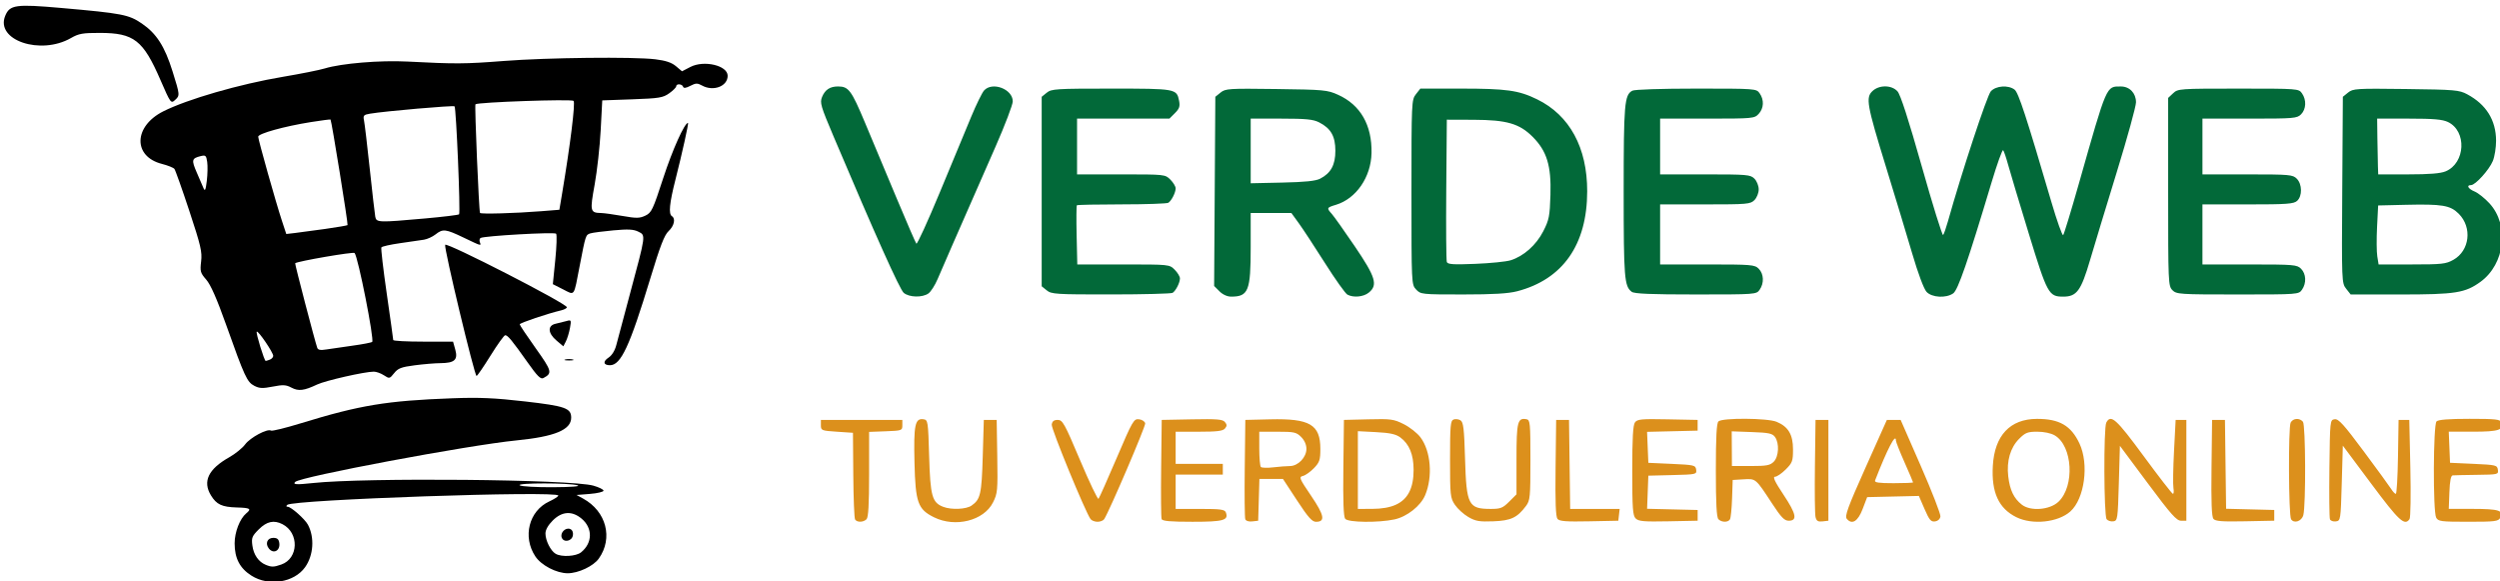
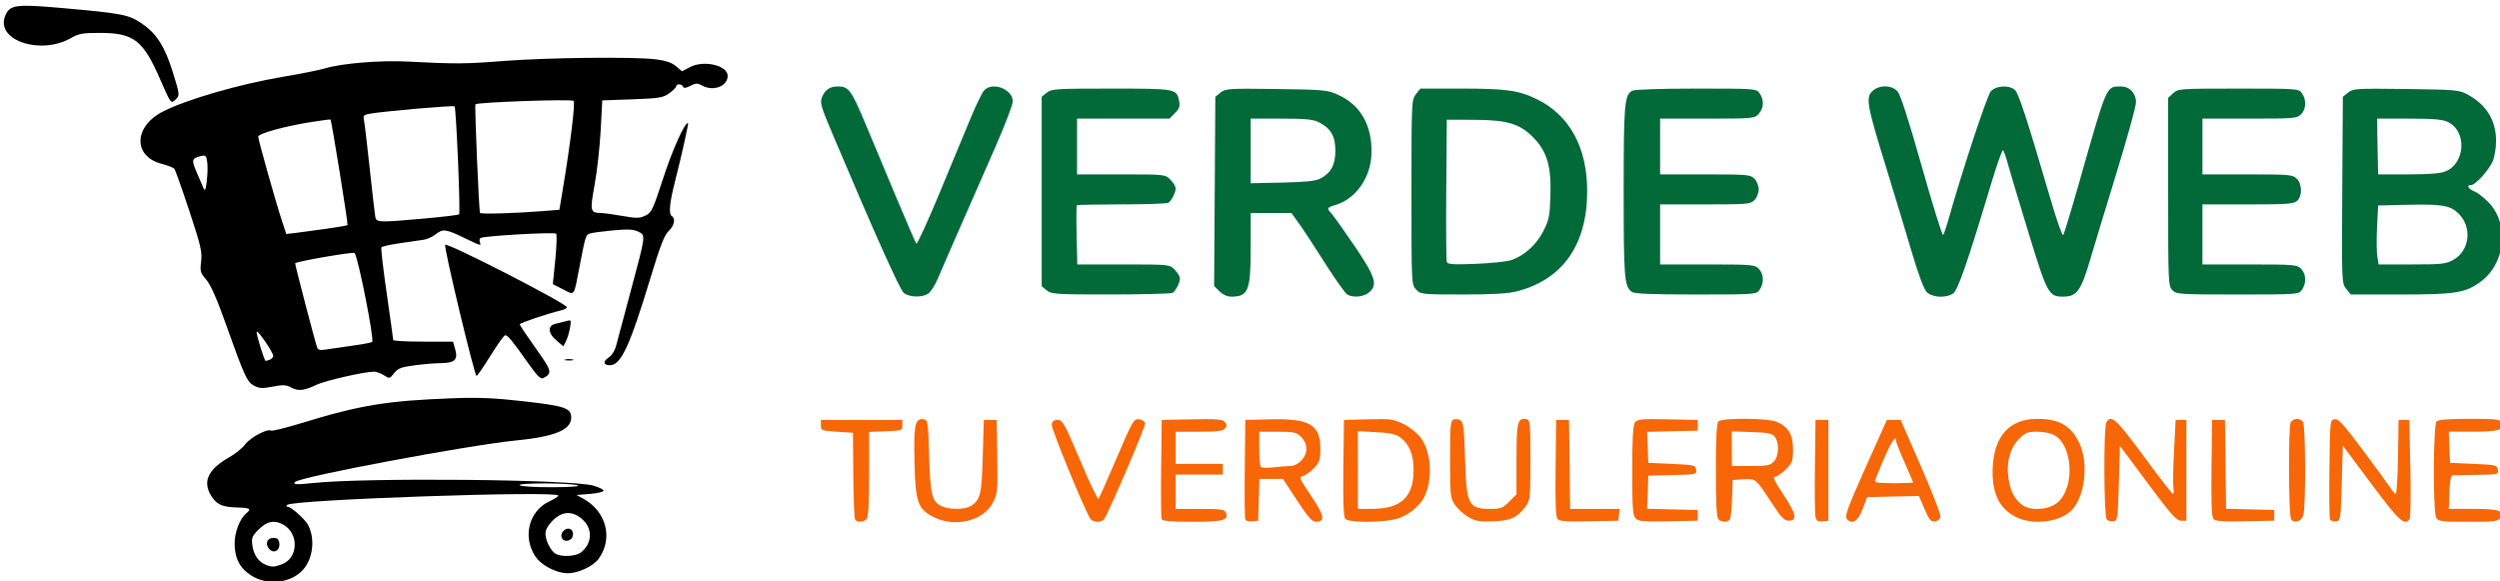
<svg xmlns="http://www.w3.org/2000/svg" width="1165.793" height="270.594" viewBox="0 0 308.449 71.595" version="1.1" id="svg1" xml:space="preserve">
  <defs id="defs1" />
  <g id="layer1" transform="translate(-131.25,-13.36783)" style="display:inline">
    <g id="g1" transform="translate(4.226391,-95.2859)">
-       <path id="path164" style="display:inline;fill:#dc901c" d="m 232.563,172.741 c -0.099,-0.16 -0.198,-2.631 -0.22,-5.49 l -0.04,-5.199 -1.979,-0.132 c -1.899,-0.127 -1.979,-0.159 -1.979,-0.794 v -0.661 h 5.027 5.027 v 0.661 c 0,0.642 -0.06,0.664 -2.051,0.739 l -2.051,0.077 v 5.228 c 0,3.713 -0.092,5.32 -0.318,5.545 -0.397,0.397 -1.18,0.412 -1.419,0.026 z m 9.746,-0.263 c -1.998,-0.989 -2.292,-1.813 -2.411,-6.745 -0.112,-4.642 0.064,-5.499 1.1,-5.351 0.562,0.08 0.581,0.205 0.71,4.593 0.144,4.902 0.366,5.69 1.751,6.217 1.011,0.384 2.823,0.302 3.48,-0.158 1.104,-0.773 1.246,-1.399 1.384,-6.072 l 0.132,-4.498 h 0.794 0.794 l 0.072,4.498 c 0.067,4.228 0.036,4.569 -0.529,5.689 -1.133,2.246 -4.647,3.128 -7.275,1.827 z m 19.322,0.223 c -0.627,-0.831 -4.866,-11.14 -4.793,-11.657 0.06,-0.42 0.265,-0.58 0.74,-0.58 0.602,0 0.834,0.417 2.758,4.968 1.155,2.733 2.18,4.876 2.277,4.763 0.097,-0.113 1.109,-2.385 2.247,-5.048 1.968,-4.603 2.104,-4.838 2.752,-4.763 0.375,0.044 0.718,0.27 0.762,0.503 0.067,0.352 -4.387,10.755 -5.057,11.813 -0.115,0.182 -0.486,0.331 -0.823,0.331 -0.337,0 -0.726,-0.149 -0.863,-0.331 z m 8.77,-0.006 c -0.071,-0.185 -0.097,-3.013 -0.058,-6.284 l 0.071,-5.947 3.732,-0.073 c 3.086,-0.06 3.79,-0.003 4.067,0.331 0.268,0.323 0.269,0.484 0.006,0.801 -0.256,0.308 -0.972,0.397 -3.207,0.397 h -2.878 v 1.984 1.984 h 2.91 2.91 v 0.661 0.661 h -2.91 -2.91 v 2.117 2.117 h 3.014 c 2.54,0 3.04,0.068 3.18,0.43 0.373,0.973 -0.282,1.157 -4.118,1.157 -2.735,0 -3.713,-0.086 -3.809,-0.337 z m 10.326,0.018 c -0.075,-0.195 -0.104,-3.031 -0.065,-6.302 l 0.071,-5.947 3.064,-0.074 c 4.894,-0.118 6.197,0.649 6.197,3.648 0,1.359 -0.097,1.652 -0.786,2.372 -0.433,0.451 -1.042,0.885 -1.353,0.963 -0.531,0.133 -0.467,0.29 0.997,2.45 1.636,2.413 1.786,3.21 0.605,3.21 -0.485,0 -0.976,-0.554 -2.347,-2.646 l -1.734,-2.646 h -1.452 -1.452 l -0.076,2.58 -0.076,2.58 -0.729,0.084 c -0.431,0.05 -0.785,-0.061 -0.865,-0.271 z m 5.509,-6.558 c 1.008,-0.003 2.038,-1.075 2.038,-2.119 0,-0.516 -0.24,-1.058 -0.649,-1.467 -0.588,-0.588 -0.863,-0.649 -2.91,-0.649 h -2.261 v 2.073 c 0,1.14 0.089,2.164 0.198,2.276 0.109,0.112 0.794,0.133 1.521,0.046 0.728,-0.086 1.656,-0.158 2.063,-0.159 z m 6.828,6.513 c -0.211,-0.255 -0.281,-2.14 -0.231,-6.284 l 0.071,-5.92 3.021,-0.075 c 2.789,-0.069 3.125,-0.024 4.366,0.598 0.739,0.37 1.666,1.1 2.058,1.622 1.282,1.703 1.54,4.848 0.584,7.133 -0.557,1.333 -2.242,2.664 -3.794,2.997 -1.988,0.426 -5.699,0.383 -6.076,-0.071 z m 6.241,-1.739 c 1.496,-0.679 2.198,-2.054 2.198,-4.303 -4.7e-4,-1.894 -0.534,-3.191 -1.647,-4.008 -0.546,-0.4 -1.272,-0.558 -2.977,-0.647 l -2.255,-0.118 v 4.796 4.796 l 1.786,-0.006 c 1.18,-0.004 2.162,-0.177 2.895,-0.509 z m 8.953,1.513 c -0.578,-0.335 -1.322,-1.012 -1.654,-1.504 -0.572,-0.849 -0.603,-1.14 -0.603,-5.627 0,-4.137 0.054,-4.753 0.433,-4.898 0.238,-0.091 0.625,-0.045 0.86,0.103 0.356,0.224 0.449,1.008 0.559,4.738 0.169,5.725 0.409,6.19 3.184,6.19 1.202,0 1.475,-0.109 2.266,-0.9 l 0.9,-0.9 v -4.36 c 0,-4.596 0.133,-5.12 1.244,-4.905 0.438,0.085 0.476,0.488 0.476,5.03 0,4.575 -0.04,4.992 -0.546,5.668 -1.085,1.452 -1.853,1.813 -4.036,1.896 -1.728,0.066 -2.19,-0.014 -3.083,-0.532 z m 11.006,0.233 c -0.219,-0.264 -0.288,-2.082 -0.237,-6.291 l 0.071,-5.92 h 0.794 0.794 l 0.071,5.49 0.071,5.49 h 3.055 3.055 l -0.084,0.728 -0.084,0.728 -3.6,0.073 c -2.835,0.058 -3.665,-0.006 -3.908,-0.298 z m 9.65,-0.052 c -0.36,-0.36 -0.423,-1.234 -0.423,-5.91 0,-3.991 0.091,-5.611 0.333,-5.942 0.292,-0.4 0.785,-0.446 4.035,-0.381 l 3.702,0.074 v 0.661 0.661 l -3.12,0.075 -3.12,0.075 0.078,1.91 0.078,1.91 2.91,0.132 c 2.757,0.125 2.915,0.163 2.994,0.719 0.081,0.572 0.011,0.588 -2.91,0.661 l -2.994,0.075 -0.077,2.042 -0.077,2.042 3.12,0.075 3.12,0.075 v 0.661 0.661 l -3.612,0.073 c -3.024,0.061 -3.681,0.005 -4.035,-0.35 z m 10.213,0.091 c -0.227,-0.227 -0.318,-1.94 -0.318,-6.032 0,-4.092 0.09,-5.805 0.318,-6.032 0.461,-0.461 6.058,-0.424 7.187,0.047 1.44,0.601 2.02,1.579 2.02,3.401 0,1.442 -0.078,1.656 -0.9,2.478 -0.495,0.495 -1.091,0.9 -1.325,0.9 -0.307,0 -0.013,0.62 1.056,2.225 1.575,2.367 1.74,3.199 0.636,3.199 -0.53,0 -0.927,-0.41 -2.045,-2.117 -2.049,-3.127 -1.996,-3.082 -3.535,-2.99 l -1.332,0.08 -0.077,2.28 c -0.042,1.254 -0.16,2.415 -0.262,2.58 -0.243,0.393 -1.023,0.384 -1.424,-0.018 z m 6.826,-7.091 c 0.63,-0.63 0.714,-2.292 0.154,-3.058 -0.316,-0.432 -0.769,-0.528 -2.857,-0.603 l -2.481,-0.09 0.012,2.14 0.012,2.14 2.315,2.8e-4 c 1.963,2.3e-4 2.396,-0.08 2.844,-0.529 z m 5.16,6.83 c -0.083,-0.337 -0.117,-3.172 -0.075,-6.301 l 0.075,-5.689 h 0.794 0.794 v 6.218 6.218 l -0.718,0.083 c -0.566,0.065 -0.75,-0.047 -0.869,-0.529 z m 3.856,0.206 c -0.273,-0.329 0.125,-1.416 2.309,-6.297 l 2.64,-5.898 h 0.851 0.851 l 2.489,5.689 c 1.369,3.129 2.458,5.927 2.419,6.218 -0.042,0.319 -0.306,0.563 -0.665,0.614 -0.502,0.071 -0.704,-0.166 -1.295,-1.529 l -0.7,-1.614 -3.191,0.074 -3.191,0.074 -0.554,1.455 c -0.586,1.541 -1.319,1.994 -1.965,1.215 z m 8.182,-4.489 c 0,-0.054 -0.476,-1.172 -1.058,-2.483 -0.582,-1.311 -1.058,-2.517 -1.058,-2.679 0,-0.997 -1.055,1.023 -2.574,4.931 -0.097,0.25 0.461,0.331 2.281,0.331 1.325,0 2.41,-0.044 2.41,-0.099 z m 12.754,4.298 c -2.189,-1.084 -3.098,-3.065 -2.908,-6.341 0.217,-3.749 2.129,-5.783 5.443,-5.792 2.768,-0.007 4.214,0.829 5.252,3.038 1.202,2.558 0.625,6.831 -1.132,8.39 -1.518,1.348 -4.678,1.682 -6.655,0.704 z m 5.2,-1.914 c 2.022,-1.938 1.744,-6.875 -0.461,-8.178 -0.466,-0.275 -1.321,-0.457 -2.149,-0.457 -1.203,0 -1.484,0.109 -2.251,0.876 -1.085,1.085 -1.566,2.744 -1.344,4.637 0.199,1.692 0.685,2.707 1.672,3.485 1.076,0.849 3.466,0.657 4.532,-0.363 z m 5.938,2.159 c -0.344,-0.436 -0.382,-11.277 -0.042,-11.919 0.566,-1.068 1.214,-0.485 4.631,4.158 1.87,2.542 3.487,4.625 3.592,4.63 0.105,0.005 0.135,-0.319 0.065,-0.719 -0.07,-0.4 -0.037,-2.454 0.073,-4.564 l 0.2,-3.836 h 0.661 0.661 v 6.218 6.218 h -0.661 c -0.549,0 -1.247,-0.786 -4.101,-4.619 l -3.44,-4.619 -0.132,4.619 c -0.127,4.432 -0.155,4.622 -0.685,4.698 -0.304,0.043 -0.674,-0.076 -0.823,-0.265 z m 13.183,-0.039 c -0.219,-0.264 -0.288,-2.082 -0.237,-6.291 l 0.071,-5.92 h 0.794 0.794 l 0.071,5.481 0.071,5.481 2.971,0.075 2.971,0.075 v 0.661 0.661 l -3.6,0.073 c -2.835,0.058 -3.665,-0.006 -3.908,-0.298 z m 9.583,0.041 c -0.307,-0.475 -0.353,-11.346 -0.051,-11.921 0.29,-0.552 1.099,-0.607 1.517,-0.103 0.33,0.398 0.37,10.298 0.046,11.517 -0.202,0.762 -1.144,1.078 -1.512,0.508 z m 4.797,-0.003 c -0.075,-0.195 -0.104,-3.031 -0.065,-6.302 0.071,-5.894 0.076,-5.948 0.651,-6.03 0.476,-0.068 1.123,0.647 3.595,3.969 1.658,2.228 3.182,4.319 3.386,4.647 0.204,0.327 0.459,0.595 0.566,0.595 0.107,0 0.227,-2.054 0.267,-4.564 l 0.072,-4.564 h 0.661 0.661 l 0.132,5.953 c 0.073,3.274 0.028,6.102 -0.099,6.284 -0.61,0.874 -1.282,0.254 -4.73,-4.366 l -3.506,-4.696 -0.132,4.63 c -0.13,4.557 -0.142,4.632 -0.729,4.715 -0.328,0.047 -0.658,-0.075 -0.733,-0.271 z m 13.113,-0.194 c -0.405,-0.757 -0.366,-11.461 0.044,-11.871 0.217,-0.217 1.505,-0.318 4.073,-0.318 3.224,0 3.779,0.061 3.92,0.43 0.358,0.934 -0.309,1.157 -3.46,1.157 h -3.022 l 0.078,1.918 0.078,1.918 2.91,0.132 c 2.77,0.126 2.914,0.161 2.995,0.728 0.083,0.582 0.024,0.596 -2.58,0.628 -1.465,0.018 -2.813,0.048 -2.995,0.066 -0.226,0.023 -0.355,0.683 -0.408,2.084 l -0.077,2.051 h 3.001 c 3.192,0 3.826,0.208 3.35,1.099 -0.235,0.439 -0.634,0.489 -3.947,0.489 -3.373,0 -3.709,-0.043 -3.959,-0.512 z" />
+       <path id="path164" style="display:inline;fill:#f76707" d="m 232.563,172.741 c -0.099,-0.16 -0.198,-2.631 -0.22,-5.49 l -0.04,-5.199 -1.979,-0.132 c -1.899,-0.127 -1.979,-0.159 -1.979,-0.794 v -0.661 h 5.027 5.027 v 0.661 c 0,0.642 -0.06,0.664 -2.051,0.739 l -2.051,0.077 v 5.228 c 0,3.713 -0.092,5.32 -0.318,5.545 -0.397,0.397 -1.18,0.412 -1.419,0.026 z m 9.746,-0.263 c -1.998,-0.989 -2.292,-1.813 -2.411,-6.745 -0.112,-4.642 0.064,-5.499 1.1,-5.351 0.562,0.08 0.581,0.205 0.71,4.593 0.144,4.902 0.366,5.69 1.751,6.217 1.011,0.384 2.823,0.302 3.48,-0.158 1.104,-0.773 1.246,-1.399 1.384,-6.072 l 0.132,-4.498 h 0.794 0.794 l 0.072,4.498 c 0.067,4.228 0.036,4.569 -0.529,5.689 -1.133,2.246 -4.647,3.128 -7.275,1.827 z m 19.322,0.223 c -0.627,-0.831 -4.866,-11.14 -4.793,-11.657 0.06,-0.42 0.265,-0.58 0.74,-0.58 0.602,0 0.834,0.417 2.758,4.968 1.155,2.733 2.18,4.876 2.277,4.763 0.097,-0.113 1.109,-2.385 2.247,-5.048 1.968,-4.603 2.104,-4.838 2.752,-4.763 0.375,0.044 0.718,0.27 0.762,0.503 0.067,0.352 -4.387,10.755 -5.057,11.813 -0.115,0.182 -0.486,0.331 -0.823,0.331 -0.337,0 -0.726,-0.149 -0.863,-0.331 z m 8.77,-0.006 c -0.071,-0.185 -0.097,-3.013 -0.058,-6.284 l 0.071,-5.947 3.732,-0.073 c 3.086,-0.06 3.79,-0.003 4.067,0.331 0.268,0.323 0.269,0.484 0.006,0.801 -0.256,0.308 -0.972,0.397 -3.207,0.397 h -2.878 v 1.984 1.984 h 2.91 2.91 v 0.661 0.661 h -2.91 -2.91 v 2.117 2.117 h 3.014 c 2.54,0 3.04,0.068 3.18,0.43 0.373,0.973 -0.282,1.157 -4.118,1.157 -2.735,0 -3.713,-0.086 -3.809,-0.337 z m 10.326,0.018 c -0.075,-0.195 -0.104,-3.031 -0.065,-6.302 l 0.071,-5.947 3.064,-0.074 c 4.894,-0.118 6.197,0.649 6.197,3.648 0,1.359 -0.097,1.652 -0.786,2.372 -0.433,0.451 -1.042,0.885 -1.353,0.963 -0.531,0.133 -0.467,0.29 0.997,2.45 1.636,2.413 1.786,3.21 0.605,3.21 -0.485,0 -0.976,-0.554 -2.347,-2.646 l -1.734,-2.646 h -1.452 -1.452 l -0.076,2.58 -0.076,2.58 -0.729,0.084 c -0.431,0.05 -0.785,-0.061 -0.865,-0.271 z m 5.509,-6.558 c 1.008,-0.003 2.038,-1.075 2.038,-2.119 0,-0.516 -0.24,-1.058 -0.649,-1.467 -0.588,-0.588 -0.863,-0.649 -2.91,-0.649 h -2.261 v 2.073 c 0,1.14 0.089,2.164 0.198,2.276 0.109,0.112 0.794,0.133 1.521,0.046 0.728,-0.086 1.656,-0.158 2.063,-0.159 z m 6.828,6.513 c -0.211,-0.255 -0.281,-2.14 -0.231,-6.284 l 0.071,-5.92 3.021,-0.075 c 2.789,-0.069 3.125,-0.024 4.366,0.598 0.739,0.37 1.666,1.1 2.058,1.622 1.282,1.703 1.54,4.848 0.584,7.133 -0.557,1.333 -2.242,2.664 -3.794,2.997 -1.988,0.426 -5.699,0.383 -6.076,-0.071 z m 6.241,-1.739 c 1.496,-0.679 2.198,-2.054 2.198,-4.303 -4.7e-4,-1.894 -0.534,-3.191 -1.647,-4.008 -0.546,-0.4 -1.272,-0.558 -2.977,-0.647 l -2.255,-0.118 v 4.796 4.796 l 1.786,-0.006 c 1.18,-0.004 2.162,-0.177 2.895,-0.509 z m 8.953,1.513 c -0.578,-0.335 -1.322,-1.012 -1.654,-1.504 -0.572,-0.849 -0.603,-1.14 -0.603,-5.627 0,-4.137 0.054,-4.753 0.433,-4.898 0.238,-0.091 0.625,-0.045 0.86,0.103 0.356,0.224 0.449,1.008 0.559,4.738 0.169,5.725 0.409,6.19 3.184,6.19 1.202,0 1.475,-0.109 2.266,-0.9 l 0.9,-0.9 v -4.36 c 0,-4.596 0.133,-5.12 1.244,-4.905 0.438,0.085 0.476,0.488 0.476,5.03 0,4.575 -0.04,4.992 -0.546,5.668 -1.085,1.452 -1.853,1.813 -4.036,1.896 -1.728,0.066 -2.19,-0.014 -3.083,-0.532 z m 11.006,0.233 c -0.219,-0.264 -0.288,-2.082 -0.237,-6.291 l 0.071,-5.92 h 0.794 0.794 l 0.071,5.49 0.071,5.49 h 3.055 3.055 l -0.084,0.728 -0.084,0.728 -3.6,0.073 c -2.835,0.058 -3.665,-0.006 -3.908,-0.298 z m 9.65,-0.052 c -0.36,-0.36 -0.423,-1.234 -0.423,-5.91 0,-3.991 0.091,-5.611 0.333,-5.942 0.292,-0.4 0.785,-0.446 4.035,-0.381 l 3.702,0.074 v 0.661 0.661 l -3.12,0.075 -3.12,0.075 0.078,1.91 0.078,1.91 2.91,0.132 c 2.757,0.125 2.915,0.163 2.994,0.719 0.081,0.572 0.011,0.588 -2.91,0.661 l -2.994,0.075 -0.077,2.042 -0.077,2.042 3.12,0.075 3.12,0.075 v 0.661 0.661 l -3.612,0.073 c -3.024,0.061 -3.681,0.005 -4.035,-0.35 z m 10.213,0.091 c -0.227,-0.227 -0.318,-1.94 -0.318,-6.032 0,-4.092 0.09,-5.805 0.318,-6.032 0.461,-0.461 6.058,-0.424 7.187,0.047 1.44,0.601 2.02,1.579 2.02,3.401 0,1.442 -0.078,1.656 -0.9,2.478 -0.495,0.495 -1.091,0.9 -1.325,0.9 -0.307,0 -0.013,0.62 1.056,2.225 1.575,2.367 1.74,3.199 0.636,3.199 -0.53,0 -0.927,-0.41 -2.045,-2.117 -2.049,-3.127 -1.996,-3.082 -3.535,-2.99 l -1.332,0.08 -0.077,2.28 c -0.042,1.254 -0.16,2.415 -0.262,2.58 -0.243,0.393 -1.023,0.384 -1.424,-0.018 z m 6.826,-7.091 c 0.63,-0.63 0.714,-2.292 0.154,-3.058 -0.316,-0.432 -0.769,-0.528 -2.857,-0.603 l -2.481,-0.09 0.012,2.14 0.012,2.14 2.315,2.8e-4 c 1.963,2.3e-4 2.396,-0.08 2.844,-0.529 z m 5.16,6.83 c -0.083,-0.337 -0.117,-3.172 -0.075,-6.301 l 0.075,-5.689 h 0.794 0.794 v 6.218 6.218 l -0.718,0.083 c -0.566,0.065 -0.75,-0.047 -0.869,-0.529 z m 3.856,0.206 c -0.273,-0.329 0.125,-1.416 2.309,-6.297 l 2.64,-5.898 h 0.851 0.851 l 2.489,5.689 c 1.369,3.129 2.458,5.927 2.419,6.218 -0.042,0.319 -0.306,0.563 -0.665,0.614 -0.502,0.071 -0.704,-0.166 -1.295,-1.529 l -0.7,-1.614 -3.191,0.074 -3.191,0.074 -0.554,1.455 c -0.586,1.541 -1.319,1.994 -1.965,1.215 z m 8.182,-4.489 c 0,-0.054 -0.476,-1.172 -1.058,-2.483 -0.582,-1.311 -1.058,-2.517 -1.058,-2.679 0,-0.997 -1.055,1.023 -2.574,4.931 -0.097,0.25 0.461,0.331 2.281,0.331 1.325,0 2.41,-0.044 2.41,-0.099 z m 12.754,4.298 c -2.189,-1.084 -3.098,-3.065 -2.908,-6.341 0.217,-3.749 2.129,-5.783 5.443,-5.792 2.768,-0.007 4.214,0.829 5.252,3.038 1.202,2.558 0.625,6.831 -1.132,8.39 -1.518,1.348 -4.678,1.682 -6.655,0.704 z m 5.2,-1.914 c 2.022,-1.938 1.744,-6.875 -0.461,-8.178 -0.466,-0.275 -1.321,-0.457 -2.149,-0.457 -1.203,0 -1.484,0.109 -2.251,0.876 -1.085,1.085 -1.566,2.744 -1.344,4.637 0.199,1.692 0.685,2.707 1.672,3.485 1.076,0.849 3.466,0.657 4.532,-0.363 z m 5.938,2.159 c -0.344,-0.436 -0.382,-11.277 -0.042,-11.919 0.566,-1.068 1.214,-0.485 4.631,4.158 1.87,2.542 3.487,4.625 3.592,4.63 0.105,0.005 0.135,-0.319 0.065,-0.719 -0.07,-0.4 -0.037,-2.454 0.073,-4.564 l 0.2,-3.836 h 0.661 0.661 v 6.218 6.218 h -0.661 c -0.549,0 -1.247,-0.786 -4.101,-4.619 l -3.44,-4.619 -0.132,4.619 c -0.127,4.432 -0.155,4.622 -0.685,4.698 -0.304,0.043 -0.674,-0.076 -0.823,-0.265 z m 13.183,-0.039 c -0.219,-0.264 -0.288,-2.082 -0.237,-6.291 l 0.071,-5.92 h 0.794 0.794 l 0.071,5.481 0.071,5.481 2.971,0.075 2.971,0.075 v 0.661 0.661 l -3.6,0.073 c -2.835,0.058 -3.665,-0.006 -3.908,-0.298 z m 9.583,0.041 c -0.307,-0.475 -0.353,-11.346 -0.051,-11.921 0.29,-0.552 1.099,-0.607 1.517,-0.103 0.33,0.398 0.37,10.298 0.046,11.517 -0.202,0.762 -1.144,1.078 -1.512,0.508 z m 4.797,-0.003 c -0.075,-0.195 -0.104,-3.031 -0.065,-6.302 0.071,-5.894 0.076,-5.948 0.651,-6.03 0.476,-0.068 1.123,0.647 3.595,3.969 1.658,2.228 3.182,4.319 3.386,4.647 0.204,0.327 0.459,0.595 0.566,0.595 0.107,0 0.227,-2.054 0.267,-4.564 l 0.072,-4.564 h 0.661 0.661 l 0.132,5.953 c 0.073,3.274 0.028,6.102 -0.099,6.284 -0.61,0.874 -1.282,0.254 -4.73,-4.366 l -3.506,-4.696 -0.132,4.63 c -0.13,4.557 -0.142,4.632 -0.729,4.715 -0.328,0.047 -0.658,-0.075 -0.733,-0.271 z m 13.113,-0.194 c -0.405,-0.757 -0.366,-11.461 0.044,-11.871 0.217,-0.217 1.505,-0.318 4.073,-0.318 3.224,0 3.779,0.061 3.92,0.43 0.358,0.934 -0.309,1.157 -3.46,1.157 h -3.022 l 0.078,1.918 0.078,1.918 2.91,0.132 c 2.77,0.126 2.914,0.161 2.995,0.728 0.083,0.582 0.024,0.596 -2.58,0.628 -1.465,0.018 -2.813,0.048 -2.995,0.066 -0.226,0.023 -0.355,0.683 -0.408,2.084 l -0.077,2.051 h 3.001 c 3.192,0 3.826,0.208 3.35,1.099 -0.235,0.439 -0.634,0.489 -3.947,0.489 -3.373,0 -3.709,-0.043 -3.959,-0.512 z" />
      <path id="path61" style="display:inline;fill:#026939" d="m 238.57,144.787 c -0.491,-0.413 -3.515,-7.149 -8.657,-19.29 -1.599,-3.775 -1.715,-4.174 -1.419,-4.889 0.37,-0.893 0.974,-1.287 1.97,-1.287 1.297,0 1.644,0.465 3.308,4.427 0.903,2.149 2.661,6.348 3.909,9.331 1.247,2.983 2.349,5.52 2.448,5.637 0.099,0.117 1.406,-2.74 2.904,-6.35 1.498,-3.61 3.237,-7.798 3.865,-9.309 0.627,-1.51 1.343,-2.969 1.589,-3.241 1.02,-1.127 3.541,-0.169 3.541,1.344 0,0.409 -0.96,2.93 -2.134,5.603 -5.443,12.396 -6.586,15.009 -7.138,16.315 -0.326,0.77 -0.84,1.574 -1.143,1.786 -0.753,0.527 -2.371,0.486 -3.042,-0.077 z m 38.969,-0.194 -0.657,-0.657 0.074,-11.669 0.074,-11.669 0.645,-0.522 c 0.609,-0.493 0.998,-0.518 6.879,-0.439 5.912,0.079 6.306,0.116 7.633,0.715 2.761,1.247 4.192,3.743 4.122,7.187 -0.06,2.965 -1.896,5.632 -4.397,6.386 -1.142,0.344 -1.162,0.389 -0.502,1.124 0.269,0.3 1.541,2.094 2.827,3.986 2.585,3.806 2.884,4.792 1.734,5.723 -0.657,0.532 -1.889,0.648 -2.637,0.248 -0.254,-0.136 -1.504,-1.892 -2.777,-3.903 -1.273,-2.01 -2.725,-4.221 -3.227,-4.912 l -0.913,-1.257 h -2.511 -2.511 v 4.246 c 0,5.365 -0.281,6.072 -2.415,6.072 -0.482,0 -1.037,-0.253 -1.442,-0.657 z m 12.432,-13.895 c 1.322,-0.681 1.876,-1.697 1.876,-3.44 0,-1.795 -0.556,-2.767 -2.003,-3.505 -0.738,-0.376 -1.611,-0.463 -4.678,-0.463 l -3.77,-4.1e-4 v 3.988 3.988 l 3.903,-0.085 c 2.811,-0.061 4.118,-0.196 4.673,-0.482 z m 74.839,13.957 c -0.327,-0.354 -1.04,-2.259 -1.757,-4.696 -0.663,-2.256 -2.124,-7.078 -3.246,-10.716 -2.369,-7.684 -2.523,-8.553 -1.657,-9.36 0.829,-0.772 2.349,-0.756 3.075,0.034 0.369,0.402 1.346,3.417 3.003,9.267 1.35,4.77 2.535,8.58 2.633,8.467 0.098,-0.113 0.361,-0.86 0.586,-1.66 1.689,-6.022 4.839,-15.568 5.304,-16.073 0.635,-0.691 2.15,-0.798 2.93,-0.207 0.478,0.362 1.442,3.304 4.539,13.847 0.697,2.372 1.354,4.218 1.46,4.101 0.106,-0.117 0.988,-3.01 1.96,-6.43 3.474,-12.223 3.337,-11.906 5.16,-11.906 1.083,0 1.869,0.822 1.869,1.953 0,0.492 -1.058,4.332 -2.351,8.533 -1.293,4.201 -2.788,9.127 -3.324,10.946 -1.112,3.779 -1.64,4.498 -3.307,4.498 -1.793,0 -1.964,-0.314 -4.261,-7.805 -1.16,-3.784 -2.304,-7.594 -2.543,-8.467 -0.238,-0.873 -0.514,-1.68 -0.612,-1.792 -0.098,-0.113 -0.742,1.673 -1.431,3.969 -2.927,9.76 -4.144,13.28 -4.732,13.691 -0.891,0.624 -2.638,0.523 -3.299,-0.191 z m -108.587,-0.175 -0.625,-0.506 V 132.286 120.597 l 0.625,-0.506 c 0.581,-0.471 1.132,-0.506 7.953,-0.506 7.992,0 8.09,0.018 8.382,1.504 0.134,0.681 0.036,0.972 -0.514,1.521 l -0.679,0.679 h -5.701 -5.701 v 3.44 3.44 h 5.436 c 5.419,0 5.438,0.002 6.085,0.649 0.357,0.357 0.649,0.841 0.649,1.076 0,0.519 -0.502,1.511 -0.899,1.777 -0.16,0.107 -2.742,0.196 -5.737,0.198 -2.995,0.002 -5.496,0.053 -5.556,0.113 -0.061,0.06 -0.074,1.727 -0.03,3.704 l 0.081,3.595 h 5.686 c 5.684,0 5.686,2e-4 6.336,0.649 0.357,0.357 0.649,0.841 0.649,1.076 0,0.519 -0.502,1.511 -0.9,1.777 -0.16,0.107 -3.582,0.196 -7.604,0.198 -6.809,0.004 -7.356,-0.031 -7.938,-0.502 z m 45.591,-0.107 c -0.572,-0.609 -0.575,-0.672 -0.575,-12.003 0,-11.123 0.013,-11.407 0.548,-12.088 l 0.548,-0.697 h 4.972 c 5.669,0 7.164,0.21 9.447,1.327 4.012,1.962 6.186,5.959 6.176,11.355 -0.011,6.581 -3.01,10.855 -8.646,12.323 -1.094,0.285 -2.958,0.395 -6.705,0.395 -5.083,0 -5.202,-0.013 -5.765,-0.612 z m 11.655,-3.603 c 1.614,-0.498 3.164,-1.873 4.038,-3.582 0.717,-1.402 0.805,-1.847 0.887,-4.487 0.111,-3.603 -0.444,-5.415 -2.199,-7.169 -1.632,-1.632 -3.203,-2.085 -7.284,-2.099 l -3.307,-0.011 -0.07,8.597 c -0.038,4.728 -0.007,8.761 0.07,8.961 0.112,0.293 0.801,0.338 3.509,0.229 1.853,-0.074 3.813,-0.271 4.355,-0.439 z m 14.952,3.884 c -0.907,-0.688 -0.989,-1.712 -0.989,-12.347 0,-10.847 0.094,-11.941 1.069,-12.463 0.283,-0.151 3.567,-0.259 7.895,-0.259 7.358,0 7.414,0.004 7.823,0.588 0.568,0.81 0.516,1.847 -0.128,2.537 -0.523,0.562 -0.713,0.579 -6.35,0.579 h -5.811 v 3.44 3.44 h 5.556 c 5.203,0 5.59,0.034 6.085,0.529 0.294,0.294 0.529,0.882 0.529,1.323 0,0.441 -0.235,1.029 -0.529,1.323 -0.496,0.496 -0.882,0.529 -6.085,0.529 h -5.556 v 3.704 3.704 h 5.821 c 5.468,0 5.853,0.032 6.35,0.529 0.633,0.633 0.685,1.777 0.117,2.587 -0.409,0.584 -0.462,0.588 -7.887,0.588 -5.571,0 -7.586,-0.084 -7.911,-0.331 z m 66.745,-0.198 C 394.653,143.943 394.637,143.574 394.637,132.332 v -11.596 l 0.612,-0.575 c 0.599,-0.563 0.778,-0.575 8.055,-0.575 7.391,0 7.445,0.004 7.854,0.588 0.568,0.81 0.516,1.954 -0.117,2.587 -0.497,0.497 -0.882,0.529 -6.35,0.529 h -5.821 v 3.44 3.44 h 5.556 c 5.203,0 5.59,0.034 6.085,0.529 0.676,0.676 0.7,2.145 0.045,2.737 -0.418,0.378 -1.244,0.438 -6.085,0.438 h -5.602 v 3.704 3.704 h 5.821 c 5.468,0 5.853,0.032 6.35,0.529 0.633,0.633 0.685,1.777 0.117,2.587 -0.409,0.584 -0.461,0.588 -7.938,0.588 -7.173,0 -7.55,-0.025 -8.055,-0.529 z m 21.442,-0.178 c -0.549,-0.698 -0.555,-0.865 -0.482,-12.194 l 0.074,-11.487 0.645,-0.522 c 0.609,-0.493 1.001,-0.517 7.144,-0.439 6.056,0.077 6.571,0.121 7.561,0.651 2.348,1.258 3.553,3.193 3.563,5.724 0.003,0.841 -0.179,1.973 -0.404,2.514 -0.455,1.093 -2.153,2.968 -2.687,2.968 -0.617,0 -0.36,0.458 0.444,0.791 0.433,0.179 1.254,0.833 1.825,1.452 2.484,2.695 1.938,7.486 -1.105,9.691 -1.893,1.371 -3.085,1.56 -9.87,1.56 h -6.15 z m 13.236,-3.568 c 2.017,-1.134 2.349,-3.993 0.66,-5.683 -1.045,-1.045 -2.033,-1.21 -6.569,-1.103 l -3.378,0.08 -0.134,2.646 c -0.074,1.455 -0.061,3.092 0.028,3.638 l 0.161,0.992 h 4.108 c 3.718,0 4.204,-0.054 5.124,-0.571 z m -0.956,-10.916 c 2.449,-1.023 2.633,-4.972 0.282,-6.087 -0.678,-0.322 -1.778,-0.417 -4.808,-0.417 l -3.929,6.1e-4 0.03,2.447 c 0.017,1.346 0.046,2.893 0.066,3.439 l 0.036,0.992 h 3.713 c 2.604,0 3.98,-0.112 4.61,-0.375 z" />
      <path style="display:inline;fill:#000000" d="m 158.066,179.682 c -1.443,-0.915 -2.083,-2.14 -2.083,-3.989 0,-1.388 0.642,-3.045 1.436,-3.704 0.678,-0.562 0.498,-0.675 -1.15,-0.723 -1.858,-0.054 -2.519,-0.361 -3.209,-1.493 -1.052,-1.725 -0.325,-3.243 2.25,-4.696 0.748,-0.422 1.635,-1.14 1.971,-1.594 0.626,-0.847 2.745,-1.978 3.191,-1.703 0.137,0.085 1.806,-0.324 3.709,-0.909 7.273,-2.233 10.578,-2.778 18.658,-3.077 3.35,-0.124 5.22,-0.043 8.965,0.387 4.988,0.573 5.72,0.83 5.72,2.008 0,1.495 -2.024,2.335 -6.747,2.802 -5.97,0.59 -26.668,4.472 -27.32,5.125 -0.327,0.327 0.146,0.356 2.184,0.136 6.422,-0.695 31.849,-0.46 34.614,0.319 0.702,0.198 1.269,0.479 1.261,0.624 -0.008,0.146 -0.761,0.324 -1.673,0.397 l -1.658,0.132 0.81,0.444 c 2.866,1.571 3.731,4.88 1.936,7.405 -0.661,0.931 -2.522,1.809 -3.832,1.809 -1.39,0 -3.264,-0.975 -3.999,-2.08 -1.603,-2.413 -0.796,-5.612 1.711,-6.777 0.618,-0.287 1.124,-0.615 1.124,-0.728 0,-0.628 -32.756,0.497 -33.457,1.148 -0.156,0.145 -0.135,0.234 0.057,0.234 0.411,0 2.123,1.518 2.495,2.213 0.84,1.569 0.693,3.778 -0.349,5.241 -1.353,1.9 -4.489,2.397 -6.615,1.048 z m 3.681,-1.378 c 2.137,-0.745 2.226,-3.91 0.14,-4.976 -1.055,-0.539 -1.937,-0.347 -2.922,0.638 -0.839,0.839 -0.919,1.042 -0.79,2.005 0.151,1.129 0.761,2.006 1.644,2.368 0.728,0.298 0.987,0.293 1.927,-0.034 z m -1.52,-1.952 c -0.509,-0.613 -0.226,-1.336 0.522,-1.336 0.492,0 0.68,0.159 0.747,0.632 0.132,0.936 -0.695,1.396 -1.269,0.704 z m 38.522,0.444 c 1.42,-1.15 1.45,-2.982 0.068,-4.145 -1.185,-0.997 -2.427,-0.92 -3.569,0.222 -0.57,0.57 -0.9,1.156 -0.9,1.601 0,0.87 0.64,2.147 1.257,2.506 0.734,0.428 2.518,0.324 3.144,-0.183 z m -2.392,-1.813 c -0.224,-0.585 0.455,-1.284 1.032,-1.063 0.269,0.103 0.403,0.396 0.351,0.764 -0.106,0.743 -1.128,0.964 -1.384,0.299 z m 1.96,-6.449 c -0.988,-0.316 -7.633,-0.316 -7.144,0 0.218,0.141 2.064,0.246 4.101,0.234 2.261,-0.014 3.446,-0.105 3.043,-0.234 z M 162.994,156.48 c -0.668,-0.355 -1.032,-0.375 -2.306,-0.126 -1.248,0.244 -1.646,0.227 -2.277,-0.099 -0.895,-0.463 -1.193,-1.109 -3.492,-7.565 -1.132,-3.18 -1.897,-4.914 -2.441,-5.535 -0.724,-0.827 -0.778,-1.021 -0.631,-2.249 0.141,-1.177 -0.04,-1.952 -1.459,-6.239 -0.891,-2.692 -1.718,-5.02 -1.838,-5.173 -0.12,-0.153 -0.816,-0.431 -1.548,-0.619 -3.586,-0.919 -3.496,-4.629 0.157,-6.474 2.976,-1.503 9.455,-3.375 14.777,-4.269 2.183,-0.367 4.511,-0.832 5.174,-1.034 2.058,-0.626 6.83,-1.024 10.198,-0.849 5.92,0.307 7.123,0.3 11.88,-0.071 5.373,-0.419 16.017,-0.537 18.725,-0.208 1.28,0.156 2.005,0.398 2.541,0.849 l 0.75,0.631 1.031,-0.534 c 1.685,-0.873 4.603,-0.184 4.603,1.087 0,1.305 -1.77,1.974 -3.169,1.2 -0.563,-0.312 -0.767,-0.306 -1.444,0.044 -0.55,0.285 -0.818,0.317 -0.888,0.108 -0.12,-0.359 -0.85,-0.405 -0.85,-0.053 0,0.136 -0.387,0.523 -0.86,0.86 -0.773,0.552 -1.233,0.627 -4.564,0.746 l -3.704,0.132 -0.194,3.679 c -0.107,2.023 -0.443,5.047 -0.747,6.72 -0.599,3.295 -0.559,3.468 0.808,3.498 0.364,0.008 1.554,0.172 2.646,0.364 1.708,0.3 2.099,0.295 2.808,-0.042 0.761,-0.362 0.927,-0.711 2.214,-4.659 1.127,-3.457 2.622,-6.782 3.049,-6.782 0.107,0 -0.731,3.779 -1.565,7.059 -0.727,2.859 -0.852,4.183 -0.421,4.45 0.479,0.296 0.276,1.205 -0.411,1.842 -0.52,0.481 -1.042,1.832 -2.262,5.855 -2.532,8.343 -3.624,10.691 -4.972,10.691 -0.821,0 -0.905,-0.462 -0.171,-0.943 0.409,-0.268 0.776,-0.861 0.949,-1.533 0.155,-0.603 0.922,-3.477 1.704,-6.387 1.966,-7.313 1.945,-7.151 1.021,-7.613 -0.59,-0.296 -1.26,-0.331 -3.093,-0.162 -1.287,0.118 -2.561,0.285 -2.831,0.371 -0.578,0.183 -0.585,0.205 -1.309,3.965 -0.761,3.951 -0.579,3.691 -2.054,2.944 l -1.268,-0.643 0.302,-3.003 c 0.166,-1.651 0.212,-3.102 0.102,-3.224 -0.204,-0.225 -8.905,0.269 -9.326,0.53 -0.127,0.078 -0.166,0.309 -0.088,0.512 0.19,0.496 0.211,0.502 -1.995,-0.556 -2.243,-1.075 -2.566,-1.112 -3.478,-0.395 -0.372,0.292 -1.013,0.585 -1.425,0.65 -0.412,0.065 -1.734,0.258 -2.937,0.428 -1.203,0.17 -2.247,0.405 -2.319,0.522 -0.072,0.117 0.227,2.692 0.665,5.722 0.438,3.03 0.797,5.598 0.798,5.707 4.7e-4,0.109 1.662,0.198 3.693,0.198 h 3.692 l 0.276,0.992 c 0.348,1.251 -0.09,1.65 -1.823,1.662 -0.663,0.004 -2.095,0.123 -3.18,0.264 -1.665,0.216 -2.064,0.368 -2.545,0.971 -0.556,0.697 -0.588,0.704 -1.258,0.265 -0.378,-0.248 -0.941,-0.45 -1.25,-0.45 -1.12,0 -5.962,1.098 -6.996,1.586 -1.621,0.766 -2.301,0.848 -3.175,0.383 z m -2.667,-3.453 c 0.23,-0.088 0.419,-0.298 0.419,-0.467 0,-0.421 -1.863,-3.154 -2.034,-2.984 -0.135,0.135 0.932,3.611 1.107,3.611 0.049,0 0.277,-0.072 0.508,-0.161 z m 10.208,-1.725 c 1.237,-0.168 2.329,-0.378 2.427,-0.466 0.283,-0.256 -1.74,-10.479 -2.171,-10.965 -0.154,-0.175 -7.07,1.017 -7.336,1.264 -0.063,0.059 2.433,9.616 2.726,10.434 0.094,0.264 0.404,0.319 1.118,0.202 0.543,-0.09 2,-0.3 3.236,-0.468 z m -3.33,-14.409 c 1.443,-0.205 2.666,-0.415 2.717,-0.466 0.092,-0.092 -1.974,-12.902 -2.101,-13.024 -0.036,-0.034 -1.137,0.108 -2.446,0.317 -3.26,0.52 -6.482,1.414 -6.482,1.799 0,0.386 2.18,8.113 2.928,10.379 l 0.537,1.627 1.112,-0.129 c 0.612,-0.071 2.292,-0.297 3.735,-0.502 z m 12.279,-1.285 c 2.23,-0.199 4.122,-0.43 4.204,-0.512 0.186,-0.186 -0.357,-13.12 -0.559,-13.322 -0.14,-0.14 -8.594,0.594 -10.436,0.906 -0.79,0.134 -0.869,0.223 -0.739,0.843 0.08,0.381 0.4,3.075 0.71,5.985 0.311,2.91 0.615,5.56 0.678,5.887 0.137,0.72 0.373,0.728 6.142,0.213 z m 14.334,-0.894 2.249,-0.179 0.333,-1.984 c 1.021,-6.085 1.656,-11.214 1.419,-11.451 -0.245,-0.245 -11.848,0.16 -12.111,0.423 -0.122,0.122 0.428,13.18 0.564,13.402 0.101,0.164 4.326,0.046 7.545,-0.211 z m -41.221,-6.085 c -0.118,-0.795 -0.196,-0.863 -0.82,-0.709 -1.089,0.269 -1.138,0.478 -0.475,2.004 0.343,0.79 0.725,1.674 0.848,1.965 0.173,0.41 0.263,0.201 0.4,-0.926 0.097,-0.8 0.118,-1.851 0.047,-2.334 z m 39.546,24.735 c -1.911,-2.701 -2.446,-3.351 -2.761,-3.351 -0.137,0 -0.951,1.13 -1.81,2.511 -0.858,1.381 -1.635,2.512 -1.726,2.514 -0.256,0.004 -4.028,-15.73 -3.878,-16.178 0.128,-0.384 15.024,7.253 15.024,7.703 0,0.12 -0.327,0.295 -0.728,0.389 -1.65,0.387 -5.093,1.549 -5.093,1.719 0,0.1 0.885,1.423 1.966,2.94 2.02,2.833 2.085,3.084 0.959,3.686 -0.337,0.181 -0.743,-0.22 -1.954,-1.933 z m 4.651,-0.358 c 0.255,-0.067 0.671,-0.067 0.926,0 0.255,0.067 0.046,0.121 -0.463,0.121 -0.509,0 -0.718,-0.054 -0.463,-0.121 z m -1.077,-2.332 c -1.081,-0.91 -1.133,-1.853 -0.113,-2.076 0.4,-0.087 1.004,-0.237 1.342,-0.333 0.587,-0.167 0.606,-0.129 0.428,0.854 -0.102,0.565 -0.328,1.306 -0.501,1.646 l -0.315,0.618 z m -48.88,-32.13 c -2.147,-4.942 -3.274,-5.821 -7.476,-5.83 -2.128,-0.005 -2.618,0.082 -3.572,0.63 -3.765,2.166 -9.37,0.273 -8.121,-2.743 0.563,-1.36 1.293,-1.46 6.963,-0.96 7.481,0.66 8.288,0.816 9.901,1.916 1.805,1.23 2.823,2.816 3.786,5.896 0.926,2.963 0.928,2.981 0.286,3.561 -0.481,0.435 -0.543,0.348 -1.768,-2.47 z" id="path2" />
    </g>
  </g>
</svg>
